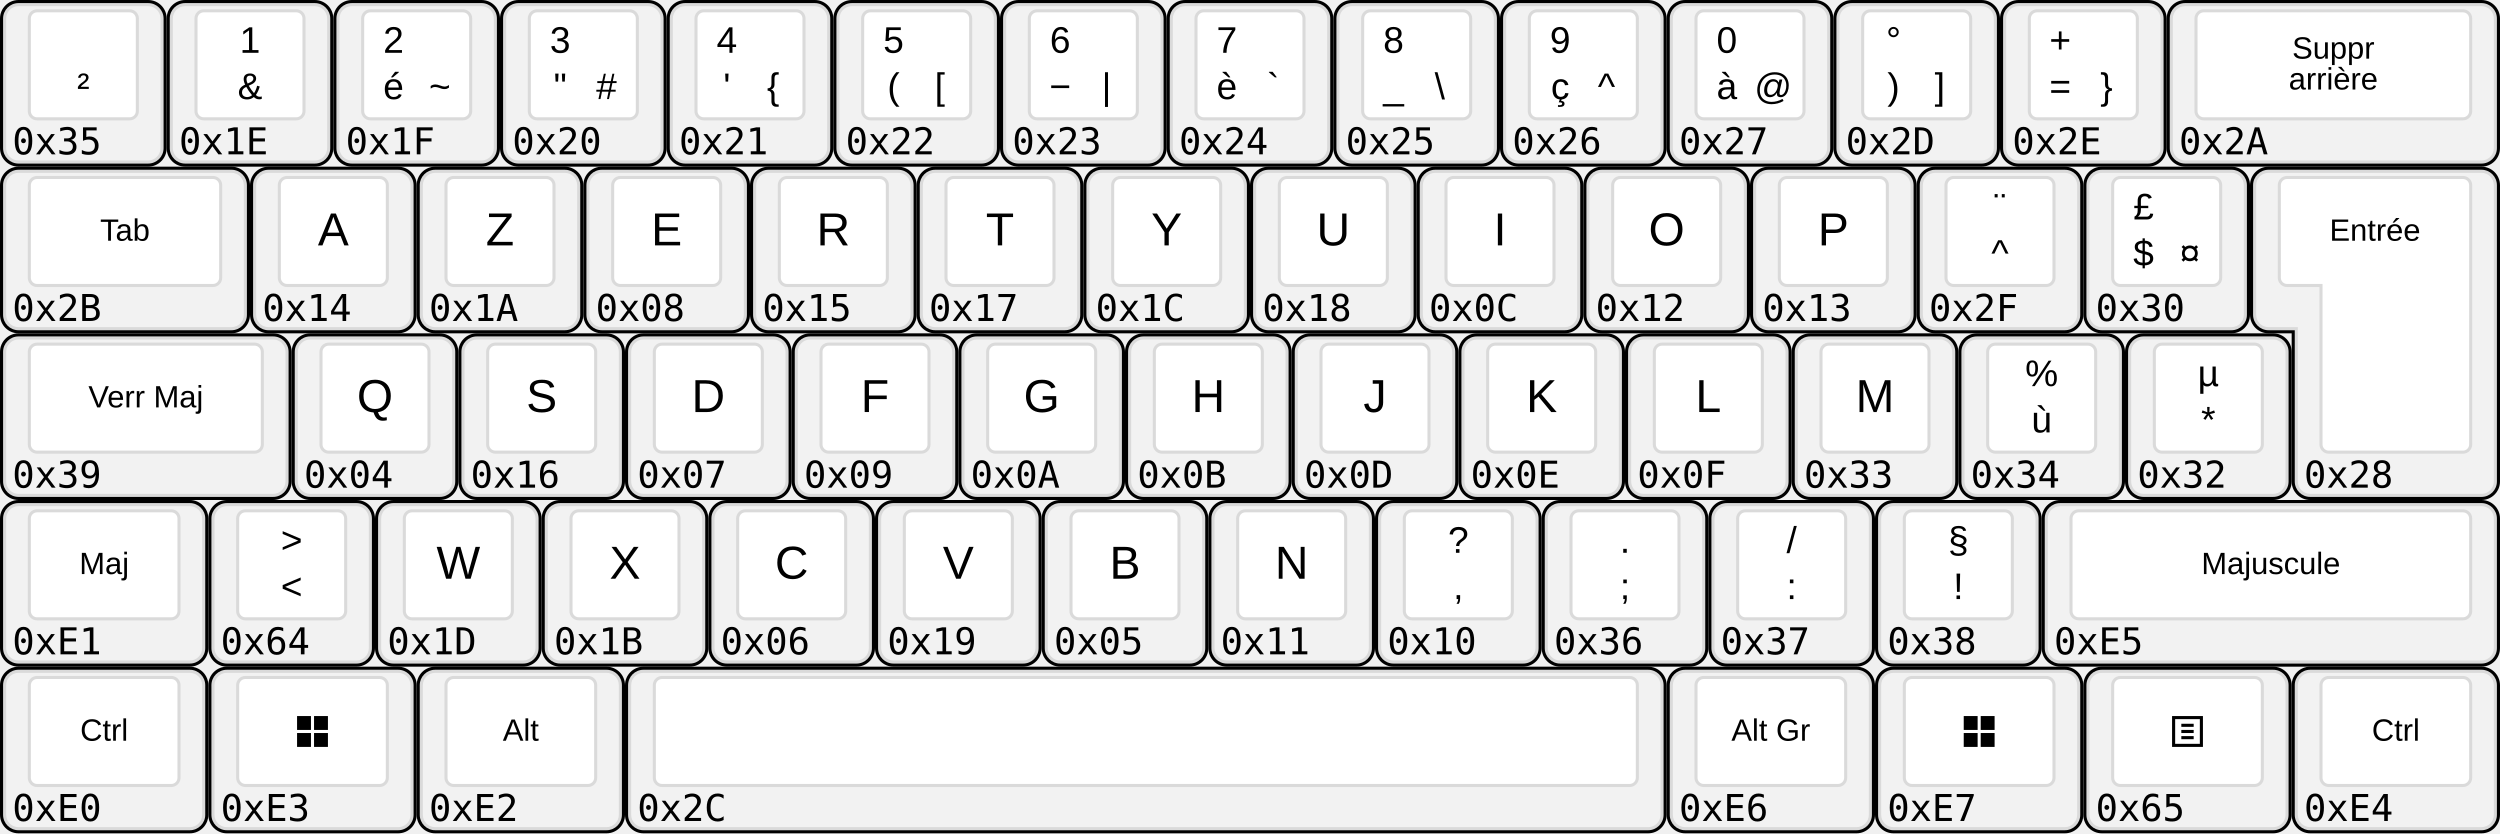
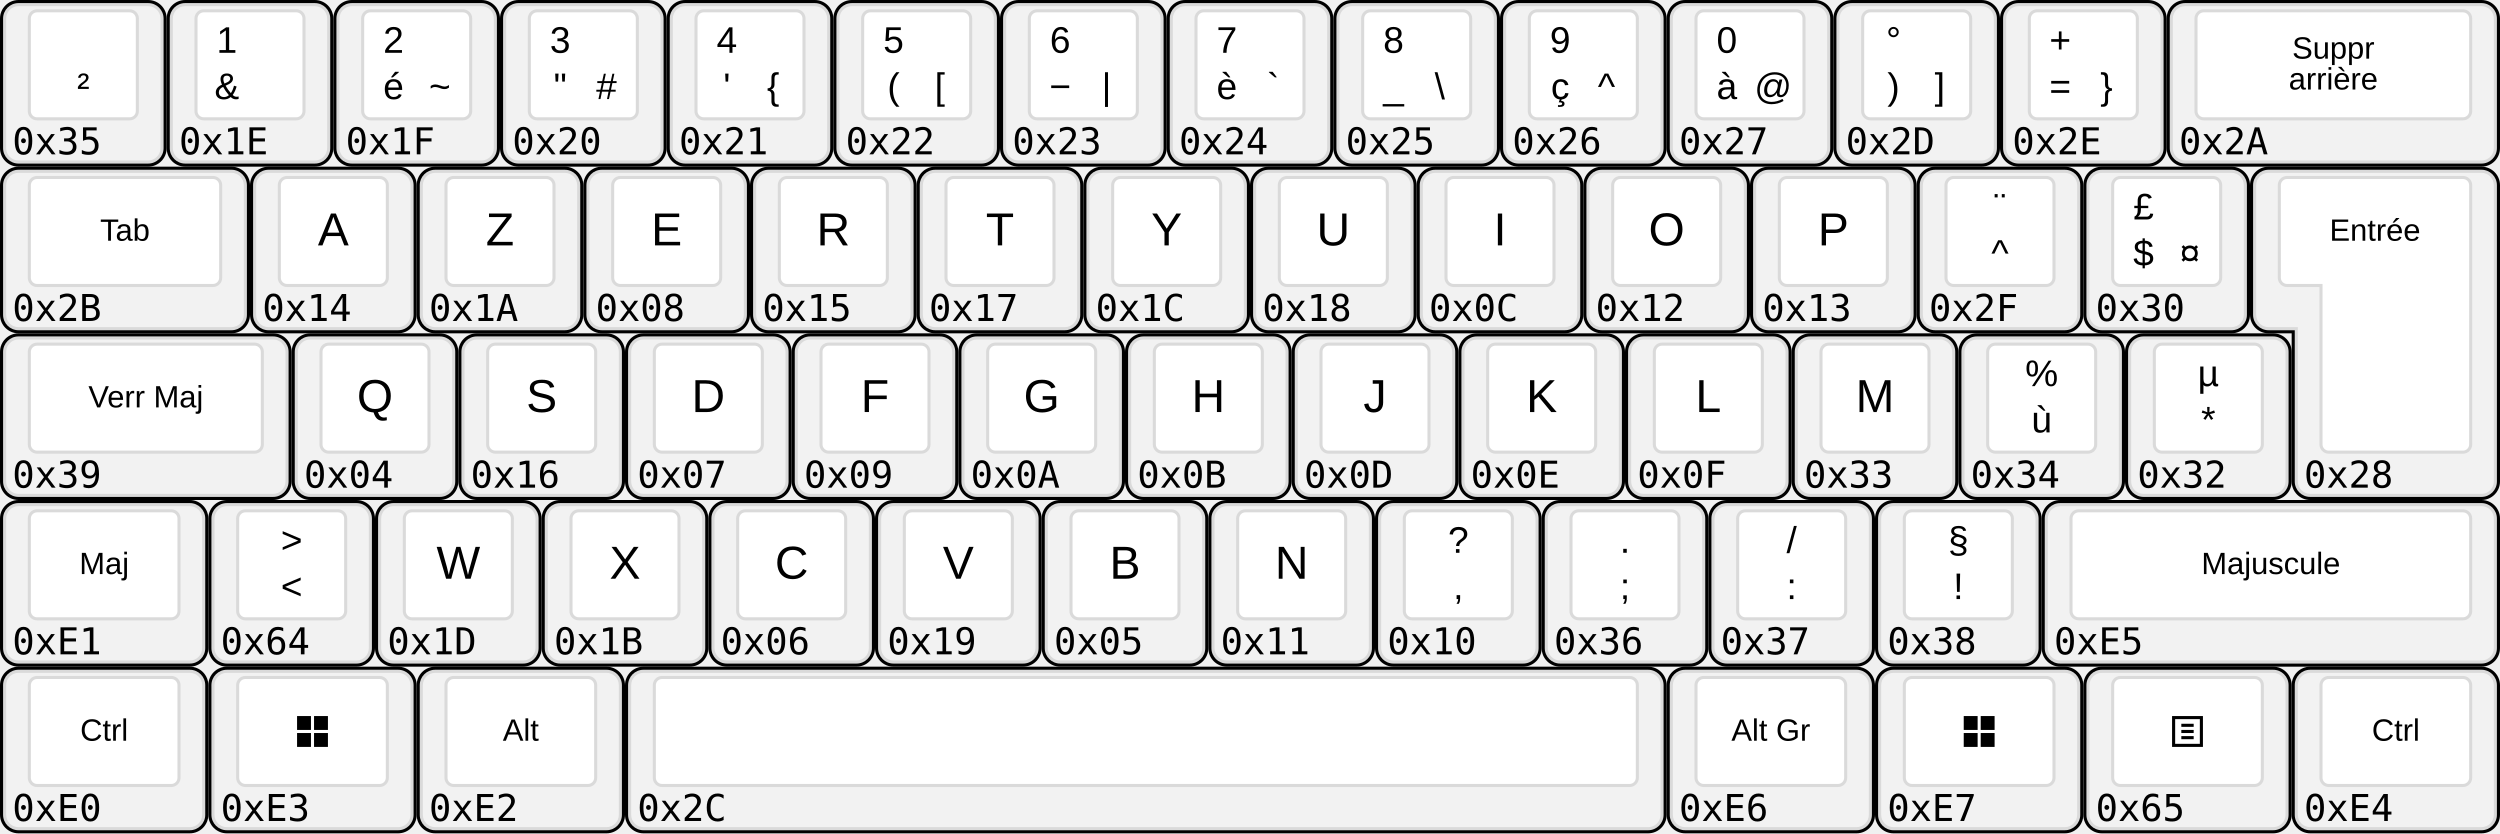
<svg xmlns="http://www.w3.org/2000/svg" xmlns:xlink="http://www.w3.org/1999/xlink" version="1.1" width="810" height="270" viewBox="0 -270 810 270">
  <defs>
    <g id="shape0">
      <path d="M 6 -54 C 2.686 -54 0 -51.314 0 -48 L 0 -6 C 0 -2.686 2.686 0 6 0 L 48 0 C 51.314 0 54 -2.686 54 -6 L 54 -48 C 54 -51.314 51.314 -54 48 -54 Z" fill="#000000" />
      <path d="M 6 -53 C 3.239 -53 1 -50.761 1 -48 L 1 -6 C 1 -3.239 3.239 -1 6 -1 L 48 -1 C 50.761 -1 53 -3.239 53 -6 L 53 -48 C 53 -50.761 50.761 -53 48 -53 Z" fill="#dadada" />
      <path d="M 6 -52 C 3.791 -52 2 -50.209 2 -48 L 2 -6 C 2 -3.791 3.791 -2 6 -2 L 48 -2 C 50.209 -2 52 -3.791 52 -6 L 52 -48 C 52 -50.209 50.209 -52 48 -52 Z" fill="#f2f2f2" />
      <path d="M 12 -51 C 10.343 -51 9 -49.657 9 -48 L 9 -18 C 9 -16.343 10.343 -15 12 -15 L 42 -15 C 43.657 -15 45 -16.343 45 -18 L 45 -48 C 45 -49.657 43.657 -51 42 -51 Z" fill="#dadada" />
      <path d="M 12 -50 C 10.895 -50 10 -49.105 10 -48 L 10 -18 C 10 -16.895 10.895 -16 12 -16 L 42 -16 C 43.105 -16 44 -16.895 44 -18 L 44 -48 C 44 -49.105 43.105 -50 42 -50 Z" fill="#ffffff" />
    </g>
    <g id="shape1">
      <path d="M 6 -54 C 2.686 -54 0 -51.314 0 -48 L 0 -6 C 0 -2.686 2.686 0 6 0 L 102 0 C 105.314 0 108 -2.686 108 -6 L 108 -48 C 108 -51.314 105.314 -54 102 -54 Z" fill="#000000" />
      <path d="M 6 -53 C 3.239 -53 1 -50.761 1 -48 L 1 -6 C 1 -3.239 3.239 -1 6 -1 L 102 -1 C 104.761 -1 107 -3.239 107 -6 L 107 -48 C 107 -50.761 104.761 -53 102 -53 Z" fill="#dadada" />
      <path d="M 6 -52 C 3.791 -52 2 -50.209 2 -48 L 2 -6 C 2 -3.791 3.791 -2 6 -2 L 102 -2 C 104.209 -2 106 -3.791 106 -6 L 106 -48 C 106 -50.209 104.209 -52 102 -52 Z" fill="#f2f2f2" />
      <path d="M 12 -51 C 10.343 -51 9 -49.657 9 -48 L 9 -18 C 9 -16.343 10.343 -15 12 -15 L 96 -15 C 97.657 -15 99 -16.343 99 -18 L 99 -48 C 99 -49.657 97.657 -51 96 -51 Z" fill="#dadada" />
      <path d="M 12 -50 C 10.895 -50 10 -49.105 10 -48 L 10 -18 C 10 -16.895 10.895 -16 12 -16 L 96 -16 C 97.105 -16 98 -16.895 98 -18 L 98 -48 C 98 -49.105 97.105 -50 96 -50 Z" fill="#ffffff" />
    </g>
    <g id="shape2">
      <path d="M 6 -54 C 2.686 -54 0 -51.314 0 -48 L 0 -6 C 0 -2.686 2.686 0 6 0 L 75 0 C 78.314 0 81 -2.686 81 -6 L 81 -48 C 81 -51.314 78.314 -54 75 -54 Z" fill="#000000" />
      <path d="M 6 -53 C 3.239 -53 1 -50.761 1 -48 L 1 -6 C 1 -3.239 3.239 -1 6 -1 L 75 -1 C 77.761 -1 80 -3.239 80 -6 L 80 -48 C 80 -50.761 77.761 -53 75 -53 Z" fill="#dadada" />
      <path d="M 6 -52 C 3.791 -52 2 -50.209 2 -48 L 2 -6 C 2 -3.791 3.791 -2 6 -2 L 75 -2 C 77.209 -2 79 -3.791 79 -6 L 79 -48 C 79 -50.209 77.209 -52 75 -52 Z" fill="#f2f2f2" />
      <path d="M 12 -51 C 10.343 -51 9 -49.657 9 -48 L 9 -18 C 9 -16.343 10.343 -15 12 -15 L 69 -15 C 70.657 -15 72 -16.343 72 -18 L 72 -48 C 72 -49.657 70.657 -51 69 -51 Z" fill="#dadada" />
      <path d="M 12 -50 C 10.895 -50 10 -49.105 10 -48 L 10 -18 C 10 -16.895 10.895 -16 12 -16 L 69 -16 C 70.105 -16 71 -16.895 71 -18 L 71 -48 C 71 -49.105 70.105 -50 69 -50 Z" fill="#ffffff" />
    </g>
    <g id="shape3">
      <path d="M 6 -54 C 2.686 -54 0 -51.314 0 -48 L 0 -6 C 0 -2.686 2.686 0 6 0 L 88.5 0 C 91.814 0 94.5 -2.686 94.5 -6 L 94.5 -48 C 94.5 -51.314 91.814 -54 88.5 -54 Z" fill="#000000" />
      <path d="M 6 -53 C 3.239 -53 1 -50.761 1 -48 L 1 -6 C 1 -3.239 3.239 -1 6 -1 L 88.5 -1 C 91.261 -1 93.5 -3.239 93.5 -6 L 93.5 -48 C 93.5 -50.761 91.261 -53 88.5 -53 Z" fill="#dadada" />
      <path d="M 6 -52 C 3.791 -52 2 -50.209 2 -48 L 2 -6 C 2 -3.791 3.791 -2 6 -2 L 88.5 -2 C 90.709 -2 92.5 -3.791 92.5 -6 L 92.5 -48 C 92.5 -50.209 90.709 -52 88.5 -52 Z" fill="#f2f2f2" />
      <path d="M 12 -51 C 10.343 -51 9 -49.657 9 -48 L 9 -18 C 9 -16.343 10.343 -15 12 -15 L 82.5 -15 C 84.157 -15 85.5 -16.343 85.5 -18 L 85.5 -48 C 85.5 -49.657 84.157 -51 82.5 -51 Z" fill="#dadada" />
      <path d="M 12 -50 C 10.895 -50 10 -49.105 10 -48 L 10 -18 C 10 -16.895 10.895 -16 12 -16 L 82.5 -16 C 83.605 -16 84.5 -16.895 84.5 -18 L 84.5 -48 C 84.5 -49.105 83.605 -50 82.5 -50 Z" fill="#ffffff" />
    </g>
    <g id="shape4">
      <path d="M -7.5 -108 C -10.814 -108 -13.5 -105.314 -13.5 -102 L -13.5 -60 C -13.5 -56.686 -10.814 -54 -7.5 -54 L 0 -54 L 0 -6 C 0 -2.686 2.686 0 6 0 L 61.5 0 C 64.814 0 67.5 -2.686 67.5 -6 L 67.5 -102 C 67.5 -105.314 64.814 -108 61.5 -108 Z" fill="#000000" />
      <path d="M -7.5 -107 C -10.261 -107 -12.5 -104.761 -12.5 -102 L -12.5 -60 C -12.5 -57.239 -10.261 -55 -7.5 -55 L 1 -55 L 1 -54 L 1 -6 C 1 -3.239 3.239 -1 6 -1 L 61.5 -1 C 64.261 -1 66.5 -3.239 66.5 -6 L 66.5 -102 C 66.5 -104.761 64.261 -107 61.5 -107 Z" fill="#dadada" />
      <path d="M -7.5 -106 C -9.709 -106 -11.5 -104.209 -11.5 -102 L -11.5 -60 C -11.5 -57.791 -9.709 -56 -7.5 -56 L 2 -56 L 2 -54 L 2 -6 C 2 -3.791 3.791 -2 6 -2 L 61.5 -2 C 63.709 -2 65.5 -3.791 65.5 -6 L 65.5 -102 C 65.5 -104.209 63.709 -106 61.5 -106 Z" fill="#f2f2f2" />
      <path d="M -1.5 -105 C -3.157 -105 -4.5 -103.657 -4.5 -102 L -4.5 -72 C -4.5 -70.343 -3.157 -69 -1.5 -69 L 9 -69 L 9 -60 L 9 -18 C 9 -16.343 10.343 -15 12 -15 L 55.5 -15 C 57.157 -15 58.5 -16.343 58.5 -18 L 58.5 -102 C 58.5 -103.657 57.157 -105 55.5 -105 Z" fill="#dadada" />
      <path d="M -1.5 -104 C -2.605 -104 -3.5 -103.105 -3.5 -102 L -3.5 -72 C -3.5 -70.895 -2.605 -70 -1.5 -70 L 10 -70 L 10 -60 L 10 -18 C 10 -16.895 10.895 -16 12 -16 L 55.5 -16 C 56.605 -16 57.5 -16.895 57.5 -18 L 57.5 -102 C 57.5 -103.105 56.605 -104 55.5 -104 Z" fill="#ffffff" />
    </g>
    <g id="shape5">
      <path d="M 6 -54 C 2.686 -54 0 -51.314 0 -48 L 0 -6 C 0 -2.686 2.686 0 6 0 L 61.5 0 C 64.814 0 67.5 -2.686 67.5 -6 L 67.5 -48 C 67.5 -51.314 64.814 -54 61.5 -54 Z" fill="#000000" />
      <path d="M 6 -53 C 3.239 -53 1 -50.761 1 -48 L 1 -6 C 1 -3.239 3.239 -1 6 -1 L 61.5 -1 C 64.261 -1 66.5 -3.239 66.5 -6 L 66.5 -48 C 66.5 -50.761 64.261 -53 61.5 -53 Z" fill="#dadada" />
      <path d="M 6 -52 C 3.791 -52 2 -50.209 2 -48 L 2 -6 C 2 -3.791 3.791 -2 6 -2 L 61.5 -2 C 63.709 -2 65.5 -3.791 65.5 -6 L 65.5 -48 C 65.5 -50.209 63.709 -52 61.5 -52 Z" fill="#f2f2f2" />
      <path d="M 12 -51 C 10.343 -51 9 -49.657 9 -48 L 9 -18 C 9 -16.343 10.343 -15 12 -15 L 55.5 -15 C 57.157 -15 58.5 -16.343 58.5 -18 L 58.5 -48 C 58.5 -49.657 57.157 -51 55.5 -51 Z" fill="#dadada" />
      <path d="M 12 -50 C 10.895 -50 10 -49.105 10 -48 L 10 -18 C 10 -16.895 10.895 -16 12 -16 L 55.5 -16 C 56.605 -16 57.5 -16.895 57.5 -18 L 57.5 -48 C 57.5 -49.105 56.605 -50 55.5 -50 Z" fill="#ffffff" />
    </g>
    <g id="shape6">
      <path d="M 6 -54 C 2.686 -54 0 -51.314 0 -48 L 0 -6 C 0 -2.686 2.686 0 6 0 L 142.5 0 C 145.814 0 148.5 -2.686 148.5 -6 L 148.5 -48 C 148.5 -51.314 145.814 -54 142.5 -54 Z" fill="#000000" />
      <path d="M 6 -53 C 3.239 -53 1 -50.761 1 -48 L 1 -6 C 1 -3.239 3.239 -1 6 -1 L 142.5 -1 C 145.261 -1 147.5 -3.239 147.5 -6 L 147.5 -48 C 147.5 -50.761 145.261 -53 142.5 -53 Z" fill="#dadada" />
      <path d="M 6 -52 C 3.791 -52 2 -50.209 2 -48 L 2 -6 C 2 -3.791 3.791 -2 6 -2 L 142.5 -2 C 144.709 -2 146.5 -3.791 146.5 -6 L 146.5 -48 C 146.5 -50.209 144.709 -52 142.5 -52 Z" fill="#f2f2f2" />
      <path d="M 12 -51 C 10.343 -51 9 -49.657 9 -48 L 9 -18 C 9 -16.343 10.343 -15 12 -15 L 136.5 -15 C 138.157 -15 139.5 -16.343 139.5 -18 L 139.5 -48 C 139.5 -49.657 138.157 -51 136.5 -51 Z" fill="#dadada" />
      <path d="M 12 -50 C 10.895 -50 10 -49.105 10 -48 L 10 -18 C 10 -16.895 10.895 -16 12 -16 L 136.5 -16 C 137.605 -16 138.5 -16.895 138.5 -18 L 138.5 -48 C 138.5 -49.105 137.605 -50 136.5 -50 Z" fill="#ffffff" />
    </g>
    <g id="shape7">
      <path d="M 6 -54 C 2.686 -54 0 -51.314 0 -48 L 0 -6 C 0 -2.686 2.686 0 6 0 L 331.5 0 C 334.814 0 337.5 -2.686 337.5 -6 L 337.5 -48 C 337.5 -51.314 334.814 -54 331.5 -54 Z" fill="#000000" />
      <path d="M 6 -53 C 3.239 -53 1 -50.761 1 -48 L 1 -6 C 1 -3.239 3.239 -1 6 -1 L 331.5 -1 C 334.261 -1 336.5 -3.239 336.5 -6 L 336.5 -48 C 336.5 -50.761 334.261 -53 331.5 -53 Z" fill="#dadada" />
      <path d="M 6 -52 C 3.791 -52 2 -50.209 2 -48 L 2 -6 C 2 -3.791 3.791 -2 6 -2 L 331.5 -2 C 333.709 -2 335.5 -3.791 335.5 -6 L 335.5 -48 C 335.5 -50.209 333.709 -52 331.5 -52 Z" fill="#f2f2f2" />
      <path d="M 12 -51 C 10.343 -51 9 -49.657 9 -48 L 9 -18 C 9 -16.343 10.343 -15 12 -15 L 325.5 -15 C 327.157 -15 328.5 -16.343 328.5 -18 L 328.5 -48 C 328.5 -49.657 327.157 -51 325.5 -51 Z" fill="#dadada" />
      <path d="M 12 -50 C 10.895 -50 10 -49.105 10 -48 L 10 -18 C 10 -16.895 10.895 -16 12 -16 L 325.5 -16 C 326.605 -16 327.5 -16.895 327.5 -18 L 327.5 -48 C 327.5 -49.105 326.605 -50 325.5 -50 Z" fill="#ffffff" />
    </g>
    <path id="path0" d="M 0 0 h 0.45 v 0.45 h -0.45 z M 1 0 v 0.45 h -0.45 v -0.45 z M 1 1 h -0.45 v -0.45 h 0.45 z M 0 1 v -0.45 h 0.45 v 0.45 z" />
    <path id="path1" d="M 0 0 V 1 H 1 V 0 Z M 0.9 0.9 H 0.1 V 0.1 H 0.9 Z M 0.7 0.35 H 0.3 V 0.25 H 0.7 Z M 0.7 0.55 H 0.3 V 0.45 H 0.7 Z M 0.7 0.75 H 0.3 V 0.65 H 0.7 Z" />
  </defs>
  <g class="keyboard">
    <g class="key">
      <use xlink:href="#shape0" transform="translate(0 -216)" />
      <text x="27" y="-237.9" text-anchor="middle" font-family="Arial" font-size="12" fill="#000000">²</text>
      <text x="4" y="-220" font-family="monospace" font-size="12" fill="#000000">0x35</text>
    </g>
    <g class="key">
      <use xlink:href="#shape0" transform="translate(54 -216)" />
-       <text x="81" y="-237.9" text-anchor="middle" font-family="Arial" font-size="12" fill="#000000">&amp;</text>
-       <text x="81" y="-252.9" text-anchor="middle" font-family="Arial" font-size="12" fill="#000000">1</text>
+       <text x="73.5" y="-237.9" text-anchor="middle" font-family="Arial" font-size="12" fill="#000000">&amp;</text>
+       <text x="73.5" y="-252.9" text-anchor="middle" font-family="Arial" font-size="12" fill="#000000">1</text>
      <text x="58" y="-220" font-family="monospace" font-size="12" fill="#000000">0x1E</text>
    </g>
    <g class="key">
      <use xlink:href="#shape0" transform="translate(108 -216)" />
      <text x="127.5" y="-237.9" text-anchor="middle" font-family="Arial" font-size="12" fill="#000000">é</text>
      <text x="127.5" y="-252.9" text-anchor="middle" font-family="Arial" font-size="12" fill="#000000">2</text>
      <text x="142.5" y="-237.9" text-anchor="middle" font-family="Arial" font-size="12" fill="#000000">~</text>
      <text x="112" y="-220" font-family="monospace" font-size="12" fill="#000000">0x1F</text>
    </g>
    <g class="key">
      <use xlink:href="#shape0" transform="translate(162 -216)" />
      <text x="181.5" y="-237.9" text-anchor="middle" font-family="Arial" font-size="12" fill="#000000">"</text>
      <text x="181.5" y="-252.9" text-anchor="middle" font-family="Arial" font-size="12" fill="#000000">3</text>
      <text x="196.5" y="-237.9" text-anchor="middle" font-family="Arial" font-size="12" fill="#000000">#</text>
      <text x="166" y="-220" font-family="monospace" font-size="12" fill="#000000">0x20</text>
    </g>
    <g class="key">
      <use xlink:href="#shape0" transform="translate(216 -216)" />
      <text x="235.5" y="-237.9" text-anchor="middle" font-family="Arial" font-size="12" fill="#000000">'</text>
      <text x="235.5" y="-252.9" text-anchor="middle" font-family="Arial" font-size="12" fill="#000000">4</text>
      <text x="250.5" y="-237.9" text-anchor="middle" font-family="Arial" font-size="12" fill="#000000">{</text>
      <text x="220" y="-220" font-family="monospace" font-size="12" fill="#000000">0x21</text>
    </g>
    <g class="key">
      <use xlink:href="#shape0" transform="translate(270 -216)" />
      <text x="289.5" y="-237.9" text-anchor="middle" font-family="Arial" font-size="12" fill="#000000">(</text>
      <text x="289.5" y="-252.9" text-anchor="middle" font-family="Arial" font-size="12" fill="#000000">5</text>
      <text x="304.5" y="-237.9" text-anchor="middle" font-family="Arial" font-size="12" fill="#000000">[</text>
      <text x="274" y="-220" font-family="monospace" font-size="12" fill="#000000">0x22</text>
    </g>
    <g class="key">
      <use xlink:href="#shape0" transform="translate(324 -216)" />
      <text x="343.5" y="-237.9" text-anchor="middle" font-family="Arial" font-size="12" fill="#000000">−</text>
      <text x="343.5" y="-252.9" text-anchor="middle" font-family="Arial" font-size="12" fill="#000000">6</text>
      <text x="358.5" y="-237.9" text-anchor="middle" font-family="Arial" font-size="12" fill="#000000">|</text>
      <text x="328" y="-220" font-family="monospace" font-size="12" fill="#000000">0x23</text>
    </g>
    <g class="key">
      <use xlink:href="#shape0" transform="translate(378 -216)" />
      <text x="397.5" y="-237.9" text-anchor="middle" font-family="Arial" font-size="12" fill="#000000">è</text>
      <text x="397.5" y="-252.9" text-anchor="middle" font-family="Arial" font-size="12" fill="#000000">7</text>
      <text x="412.5" y="-237.9" text-anchor="middle" font-family="Arial" font-size="12" fill="#000000">`</text>
      <text x="382" y="-220" font-family="monospace" font-size="12" fill="#000000">0x24</text>
    </g>
    <g class="key">
      <use xlink:href="#shape0" transform="translate(432 -216)" />
      <text x="451.5" y="-237.9" text-anchor="middle" font-family="Arial" font-size="12" fill="#000000">_</text>
      <text x="451.5" y="-252.9" text-anchor="middle" font-family="Arial" font-size="12" fill="#000000">8</text>
      <text x="466.5" y="-237.9" text-anchor="middle" font-family="Arial" font-size="12" fill="#000000">\</text>
      <text x="436" y="-220" font-family="monospace" font-size="12" fill="#000000">0x25</text>
    </g>
    <g class="key">
      <use xlink:href="#shape0" transform="translate(486 -216)" />
      <text x="505.5" y="-237.9" text-anchor="middle" font-family="Arial" font-size="12" fill="#000000">ç</text>
      <text x="505.5" y="-252.9" text-anchor="middle" font-family="Arial" font-size="12" fill="#000000">9</text>
      <text x="520.5" y="-237.9" text-anchor="middle" font-family="Arial" font-size="12" fill="#000000">^</text>
      <text x="490" y="-220" font-family="monospace" font-size="12" fill="#000000">0x26</text>
    </g>
    <g class="key">
      <use xlink:href="#shape0" transform="translate(540 -216)" />
      <text x="559.5" y="-237.9" text-anchor="middle" font-family="Arial" font-size="12" fill="#000000">à</text>
      <text x="559.5" y="-252.9" text-anchor="middle" font-family="Arial" font-size="12" fill="#000000">0</text>
      <text x="574.5" y="-237.9" text-anchor="middle" font-family="Arial" font-size="12" fill="#000000">@</text>
      <text x="544" y="-220" font-family="monospace" font-size="12" fill="#000000">0x27</text>
    </g>
    <g class="key">
      <use xlink:href="#shape0" transform="translate(594 -216)" />
      <text x="613.5" y="-237.9" text-anchor="middle" font-family="Arial" font-size="12" fill="#000000">)</text>
      <text x="613.5" y="-252.9" text-anchor="middle" font-family="Arial" font-size="12" fill="#000000">°</text>
      <text x="628.5" y="-237.9" text-anchor="middle" font-family="Arial" font-size="12" fill="#000000">]</text>
      <text x="598" y="-220" font-family="monospace" font-size="12" fill="#000000">0x2D</text>
    </g>
    <g class="key">
      <use xlink:href="#shape0" transform="translate(648 -216)" />
      <text x="667.5" y="-237.9" text-anchor="middle" font-family="Arial" font-size="12" fill="#000000">=</text>
      <text x="667.5" y="-252.9" text-anchor="middle" font-family="Arial" font-size="12" fill="#000000">+</text>
      <text x="682.5" y="-237.9" text-anchor="middle" font-family="Arial" font-size="12" fill="#000000">}</text>
      <text x="652" y="-220" font-family="monospace" font-size="12" fill="#000000">0x2E</text>
    </g>
    <g class="key">
      <use xlink:href="#shape1" transform="translate(702 -216)" />
      <text x="756" y="-251" text-anchor="middle" font-family="Arial" font-size="10" fill="#000000">Suppr</text>
      <text x="756" y="-241" text-anchor="middle" font-family="Arial" font-size="10" fill="#000000">arrière</text>
      <text x="706" y="-220" font-family="monospace" font-size="12" fill="#000000">0x2A</text>
    </g>
    <g class="key">
      <use xlink:href="#shape2" transform="translate(0 -162)" />
      <text x="40.5" y="-192" text-anchor="middle" font-family="Arial" font-size="10" fill="#000000">Tab</text>
      <text x="4" y="-166" font-family="monospace" font-size="12" fill="#000000">0x2B</text>
    </g>
    <g class="key">
      <use xlink:href="#shape0" transform="translate(81 -162)" />
      <text x="108" y="-190.5" text-anchor="middle" font-family="Arial" font-size="15" fill="#000000">A</text>
      <text x="85" y="-166" font-family="monospace" font-size="12" fill="#000000">0x14</text>
    </g>
    <g class="key">
      <use xlink:href="#shape0" transform="translate(135 -162)" />
      <text x="162" y="-190.5" text-anchor="middle" font-family="Arial" font-size="15" fill="#000000">Z</text>
      <text x="139" y="-166" font-family="monospace" font-size="12" fill="#000000">0x1A</text>
    </g>
    <g class="key">
      <use xlink:href="#shape0" transform="translate(189 -162)" />
      <text x="216" y="-190.5" text-anchor="middle" font-family="Arial" font-size="15" fill="#000000">E</text>
      <text x="193" y="-166" font-family="monospace" font-size="12" fill="#000000">0x08</text>
    </g>
    <g class="key">
      <use xlink:href="#shape0" transform="translate(243 -162)" />
      <text x="270" y="-190.5" text-anchor="middle" font-family="Arial" font-size="15" fill="#000000">R</text>
      <text x="247" y="-166" font-family="monospace" font-size="12" fill="#000000">0x15</text>
    </g>
    <g class="key">
      <use xlink:href="#shape0" transform="translate(297 -162)" />
      <text x="324" y="-190.5" text-anchor="middle" font-family="Arial" font-size="15" fill="#000000">T</text>
      <text x="301" y="-166" font-family="monospace" font-size="12" fill="#000000">0x17</text>
    </g>
    <g class="key">
      <use xlink:href="#shape0" transform="translate(351 -162)" />
      <text x="378" y="-190.5" text-anchor="middle" font-family="Arial" font-size="15" fill="#000000">Y</text>
      <text x="355" y="-166" font-family="monospace" font-size="12" fill="#000000">0x1C</text>
    </g>
    <g class="key">
      <use xlink:href="#shape0" transform="translate(405 -162)" />
      <text x="432" y="-190.5" text-anchor="middle" font-family="Arial" font-size="15" fill="#000000">U</text>
      <text x="409" y="-166" font-family="monospace" font-size="12" fill="#000000">0x18</text>
    </g>
    <g class="key">
      <use xlink:href="#shape0" transform="translate(459 -162)" />
      <text x="486" y="-190.5" text-anchor="middle" font-family="Arial" font-size="15" fill="#000000">I</text>
      <text x="463" y="-166" font-family="monospace" font-size="12" fill="#000000">0x0C</text>
    </g>
    <g class="key">
      <use xlink:href="#shape0" transform="translate(513 -162)" />
      <text x="540" y="-190.5" text-anchor="middle" font-family="Arial" font-size="15" fill="#000000">O</text>
      <text x="517" y="-166" font-family="monospace" font-size="12" fill="#000000">0x12</text>
    </g>
    <g class="key">
      <use xlink:href="#shape0" transform="translate(567 -162)" />
      <text x="594" y="-190.5" text-anchor="middle" font-family="Arial" font-size="15" fill="#000000">P</text>
      <text x="571" y="-166" font-family="monospace" font-size="12" fill="#000000">0x13</text>
    </g>
    <g class="key">
      <use xlink:href="#shape0" transform="translate(621 -162)" />
      <text x="648" y="-183.9" text-anchor="middle" font-family="Arial" font-size="12" fill="#000000">^</text>
      <text x="648" y="-198.9" text-anchor="middle" font-family="Arial" font-size="12" fill="#000000">¨</text>
      <text x="625" y="-166" font-family="monospace" font-size="12" fill="#000000">0x2F</text>
    </g>
    <g class="key">
      <use xlink:href="#shape0" transform="translate(675 -162)" />
      <text x="694.5" y="-183.9" text-anchor="middle" font-family="Arial" font-size="12" fill="#000000">$</text>
      <text x="694.5" y="-198.9" text-anchor="middle" font-family="Arial" font-size="12" fill="#000000">£</text>
      <text x="709.5" y="-183.9" text-anchor="middle" font-family="Arial" font-size="12" fill="#000000">¤</text>
      <text x="679" y="-166" font-family="monospace" font-size="12" fill="#000000">0x30</text>
    </g>
    <g class="key">
      <use xlink:href="#shape3" transform="translate(0 -108)" />
      <text x="47.25" y="-138" text-anchor="middle" font-family="Arial" font-size="10" fill="#000000">Verr Maj</text>
      <text x="4" y="-112" font-family="monospace" font-size="12" fill="#000000">0x39</text>
    </g>
    <g class="key">
      <use xlink:href="#shape0" transform="translate(94.5 -108)" />
      <text x="121.5" y="-136.5" text-anchor="middle" font-family="Arial" font-size="15" fill="#000000">Q</text>
      <text x="98.5" y="-112" font-family="monospace" font-size="12" fill="#000000">0x04</text>
    </g>
    <g class="key">
      <use xlink:href="#shape0" transform="translate(148.5 -108)" />
      <text x="175.5" y="-136.5" text-anchor="middle" font-family="Arial" font-size="15" fill="#000000">S</text>
      <text x="152.5" y="-112" font-family="monospace" font-size="12" fill="#000000">0x16</text>
    </g>
    <g class="key">
      <use xlink:href="#shape0" transform="translate(202.5 -108)" />
      <text x="229.5" y="-136.5" text-anchor="middle" font-family="Arial" font-size="15" fill="#000000">D</text>
      <text x="206.5" y="-112" font-family="monospace" font-size="12" fill="#000000">0x07</text>
    </g>
    <g class="key">
      <use xlink:href="#shape0" transform="translate(256.5 -108)" />
      <text x="283.5" y="-136.5" text-anchor="middle" font-family="Arial" font-size="15" fill="#000000">F</text>
      <text x="260.5" y="-112" font-family="monospace" font-size="12" fill="#000000">0x09</text>
    </g>
    <g class="key">
      <use xlink:href="#shape0" transform="translate(310.5 -108)" />
      <text x="337.5" y="-136.5" text-anchor="middle" font-family="Arial" font-size="15" fill="#000000">G</text>
      <text x="314.5" y="-112" font-family="monospace" font-size="12" fill="#000000">0x0A</text>
    </g>
    <g class="key">
      <use xlink:href="#shape0" transform="translate(364.5 -108)" />
      <text x="391.5" y="-136.5" text-anchor="middle" font-family="Arial" font-size="15" fill="#000000">H</text>
      <text x="368.5" y="-112" font-family="monospace" font-size="12" fill="#000000">0x0B</text>
    </g>
    <g class="key">
      <use xlink:href="#shape0" transform="translate(418.5 -108)" />
      <text x="445.5" y="-136.5" text-anchor="middle" font-family="Arial" font-size="15" fill="#000000">J</text>
      <text x="422.5" y="-112" font-family="monospace" font-size="12" fill="#000000">0x0D</text>
    </g>
    <g class="key">
      <use xlink:href="#shape0" transform="translate(472.5 -108)" />
      <text x="499.5" y="-136.5" text-anchor="middle" font-family="Arial" font-size="15" fill="#000000">K</text>
      <text x="476.5" y="-112" font-family="monospace" font-size="12" fill="#000000">0x0E</text>
    </g>
    <g class="key">
      <use xlink:href="#shape0" transform="translate(526.5 -108)" />
      <text x="553.5" y="-136.5" text-anchor="middle" font-family="Arial" font-size="15" fill="#000000">L</text>
      <text x="530.5" y="-112" font-family="monospace" font-size="12" fill="#000000">0x0F</text>
    </g>
    <g class="key">
      <use xlink:href="#shape0" transform="translate(580.5 -108)" />
      <text x="607.5" y="-136.5" text-anchor="middle" font-family="Arial" font-size="15" fill="#000000">M</text>
      <text x="584.5" y="-112" font-family="monospace" font-size="12" fill="#000000">0x33</text>
    </g>
    <g class="key">
      <use xlink:href="#shape0" transform="translate(634.5 -108)" />
      <text x="661.5" y="-129.9" text-anchor="middle" font-family="Arial" font-size="12" fill="#000000">ù</text>
      <text x="661.5" y="-144.9" text-anchor="middle" font-family="Arial" font-size="12" fill="#000000">%</text>
      <text x="638.5" y="-112" font-family="monospace" font-size="12" fill="#000000">0x34</text>
    </g>
    <g class="key">
      <use xlink:href="#shape0" transform="translate(688.5 -108)" />
      <text x="715.5" y="-129.9" text-anchor="middle" font-family="Arial" font-size="12" fill="#000000">*</text>
      <text x="715.5" y="-144.9" text-anchor="middle" font-family="Arial" font-size="12" fill="#000000">µ</text>
      <text x="692.5" y="-112" font-family="monospace" font-size="12" fill="#000000">0x32</text>
    </g>
    <g class="key">
      <use xlink:href="#shape4" transform="translate(742.5 -108)" />
      <text x="769.5" y="-192" text-anchor="middle" font-family="Arial" font-size="10" fill="#000000">Entrée</text>
      <text x="746.5" y="-112" font-family="monospace" font-size="12" fill="#000000">0x28</text>
    </g>
    <g class="key">
      <use xlink:href="#shape5" transform="translate(0 -54)" />
      <text x="33.75" y="-84" text-anchor="middle" font-family="Arial" font-size="10" fill="#000000">Maj</text>
      <text x="4" y="-58" font-family="monospace" font-size="12" fill="#000000">0xE1</text>
    </g>
    <g class="key">
      <use xlink:href="#shape0" transform="translate(67.5 -54)" />
      <text x="94.5" y="-75.9" text-anchor="middle" font-family="Arial" font-size="12" fill="#000000">&lt;</text>
      <text x="94.5" y="-90.9" text-anchor="middle" font-family="Arial" font-size="12" fill="#000000">&gt;</text>
      <text x="71.5" y="-58" font-family="monospace" font-size="12" fill="#000000">0x64</text>
    </g>
    <g class="key">
      <use xlink:href="#shape0" transform="translate(121.5 -54)" />
      <text x="148.5" y="-82.5" text-anchor="middle" font-family="Arial" font-size="15" fill="#000000">W</text>
      <text x="125.5" y="-58" font-family="monospace" font-size="12" fill="#000000">0x1D</text>
    </g>
    <g class="key">
      <use xlink:href="#shape0" transform="translate(175.5 -54)" />
      <text x="202.5" y="-82.5" text-anchor="middle" font-family="Arial" font-size="15" fill="#000000">X</text>
      <text x="179.5" y="-58" font-family="monospace" font-size="12" fill="#000000">0x1B</text>
    </g>
    <g class="key">
      <use xlink:href="#shape0" transform="translate(229.5 -54)" />
      <text x="256.5" y="-82.5" text-anchor="middle" font-family="Arial" font-size="15" fill="#000000">C</text>
      <text x="233.5" y="-58" font-family="monospace" font-size="12" fill="#000000">0x06</text>
    </g>
    <g class="key">
      <use xlink:href="#shape0" transform="translate(283.5 -54)" />
      <text x="310.5" y="-82.5" text-anchor="middle" font-family="Arial" font-size="15" fill="#000000">V</text>
      <text x="287.5" y="-58" font-family="monospace" font-size="12" fill="#000000">0x19</text>
    </g>
    <g class="key">
      <use xlink:href="#shape0" transform="translate(337.5 -54)" />
      <text x="364.5" y="-82.5" text-anchor="middle" font-family="Arial" font-size="15" fill="#000000">B</text>
      <text x="341.5" y="-58" font-family="monospace" font-size="12" fill="#000000">0x05</text>
    </g>
    <g class="key">
      <use xlink:href="#shape0" transform="translate(391.5 -54)" />
      <text x="418.5" y="-82.5" text-anchor="middle" font-family="Arial" font-size="15" fill="#000000">N</text>
      <text x="395.5" y="-58" font-family="monospace" font-size="12" fill="#000000">0x11</text>
    </g>
    <g class="key">
      <use xlink:href="#shape0" transform="translate(445.5 -54)" />
      <text x="472.5" y="-75.9" text-anchor="middle" font-family="Arial" font-size="12" fill="#000000">,</text>
      <text x="472.5" y="-90.9" text-anchor="middle" font-family="Arial" font-size="12" fill="#000000">?</text>
      <text x="449.5" y="-58" font-family="monospace" font-size="12" fill="#000000">0x10</text>
    </g>
    <g class="key">
      <use xlink:href="#shape0" transform="translate(499.5 -54)" />
      <text x="526.5" y="-75.9" text-anchor="middle" font-family="Arial" font-size="12" fill="#000000">;</text>
      <text x="526.5" y="-90.9" text-anchor="middle" font-family="Arial" font-size="12" fill="#000000">.</text>
      <text x="503.5" y="-58" font-family="monospace" font-size="12" fill="#000000">0x36</text>
    </g>
    <g class="key">
      <use xlink:href="#shape0" transform="translate(553.5 -54)" />
      <text x="580.5" y="-75.9" text-anchor="middle" font-family="Arial" font-size="12" fill="#000000">:</text>
      <text x="580.5" y="-90.9" text-anchor="middle" font-family="Arial" font-size="12" fill="#000000">/</text>
      <text x="557.5" y="-58" font-family="monospace" font-size="12" fill="#000000">0x37</text>
    </g>
    <g class="key">
      <use xlink:href="#shape0" transform="translate(607.5 -54)" />
      <text x="634.5" y="-75.9" text-anchor="middle" font-family="Arial" font-size="12" fill="#000000">!</text>
      <text x="634.5" y="-90.9" text-anchor="middle" font-family="Arial" font-size="12" fill="#000000">§</text>
      <text x="611.5" y="-58" font-family="monospace" font-size="12" fill="#000000">0x38</text>
    </g>
    <g class="key">
      <use xlink:href="#shape6" transform="translate(661.5 -54)" />
      <text x="735.75" y="-84" text-anchor="middle" font-family="Arial" font-size="10" fill="#000000">Majuscule</text>
      <text x="665.5" y="-58" font-family="monospace" font-size="12" fill="#000000">0xE5</text>
    </g>
    <g class="key">
      <use xlink:href="#shape5" transform="translate(0 0)" />
      <text x="33.75" y="-30" text-anchor="middle" font-family="Arial" font-size="10" fill="#000000">Ctrl</text>
      <text x="4" y="-4" font-family="monospace" font-size="12" fill="#000000">0xE0</text>
    </g>
    <g class="key">
      <use xlink:href="#shape5" transform="translate(67.5 0)" />
      <use xlink:href="#path0" transform="translate(96.25 -38) scale(10 10)" fill="#000000" />
      <text x="71.5" y="-4" font-family="monospace" font-size="12" fill="#000000">0xE3</text>
    </g>
    <g class="key">
      <use xlink:href="#shape5" transform="translate(135 0)" />
      <text x="168.75" y="-30" text-anchor="middle" font-family="Arial" font-size="10" fill="#000000">Alt</text>
      <text x="139" y="-4" font-family="monospace" font-size="12" fill="#000000">0xE2</text>
    </g>
    <g class="key">
      <use xlink:href="#shape7" transform="translate(202.5 0)" />
      <text x="206.5" y="-4" font-family="monospace" font-size="12" fill="#000000">0x2C</text>
    </g>
    <g class="key">
      <use xlink:href="#shape5" transform="translate(540 0)" />
      <text x="573.75" y="-30" text-anchor="middle" font-family="Arial" font-size="10" fill="#000000">Alt Gr</text>
      <text x="544" y="-4" font-family="monospace" font-size="12" fill="#000000">0xE6</text>
    </g>
    <g class="key">
      <use xlink:href="#shape5" transform="translate(607.5 0)" />
      <use xlink:href="#path0" transform="translate(636.25 -38) scale(10 10)" fill="#000000" />
      <text x="611.5" y="-4" font-family="monospace" font-size="12" fill="#000000">0xE7</text>
    </g>
    <g class="key">
      <use xlink:href="#shape5" transform="translate(675 0)" />
      <use xlink:href="#path1" transform="translate(703.75 -38) scale(10 10)" fill="#000000" />
      <text x="679" y="-4" font-family="monospace" font-size="12" fill="#000000">0x65</text>
    </g>
    <g class="key">
      <use xlink:href="#shape5" transform="translate(742.5 0)" />
      <text x="776.25" y="-30" text-anchor="middle" font-family="Arial" font-size="10" fill="#000000">Ctrl</text>
      <text x="746.5" y="-4" font-family="monospace" font-size="12" fill="#000000">0xE4</text>
    </g>
  </g>
</svg>
